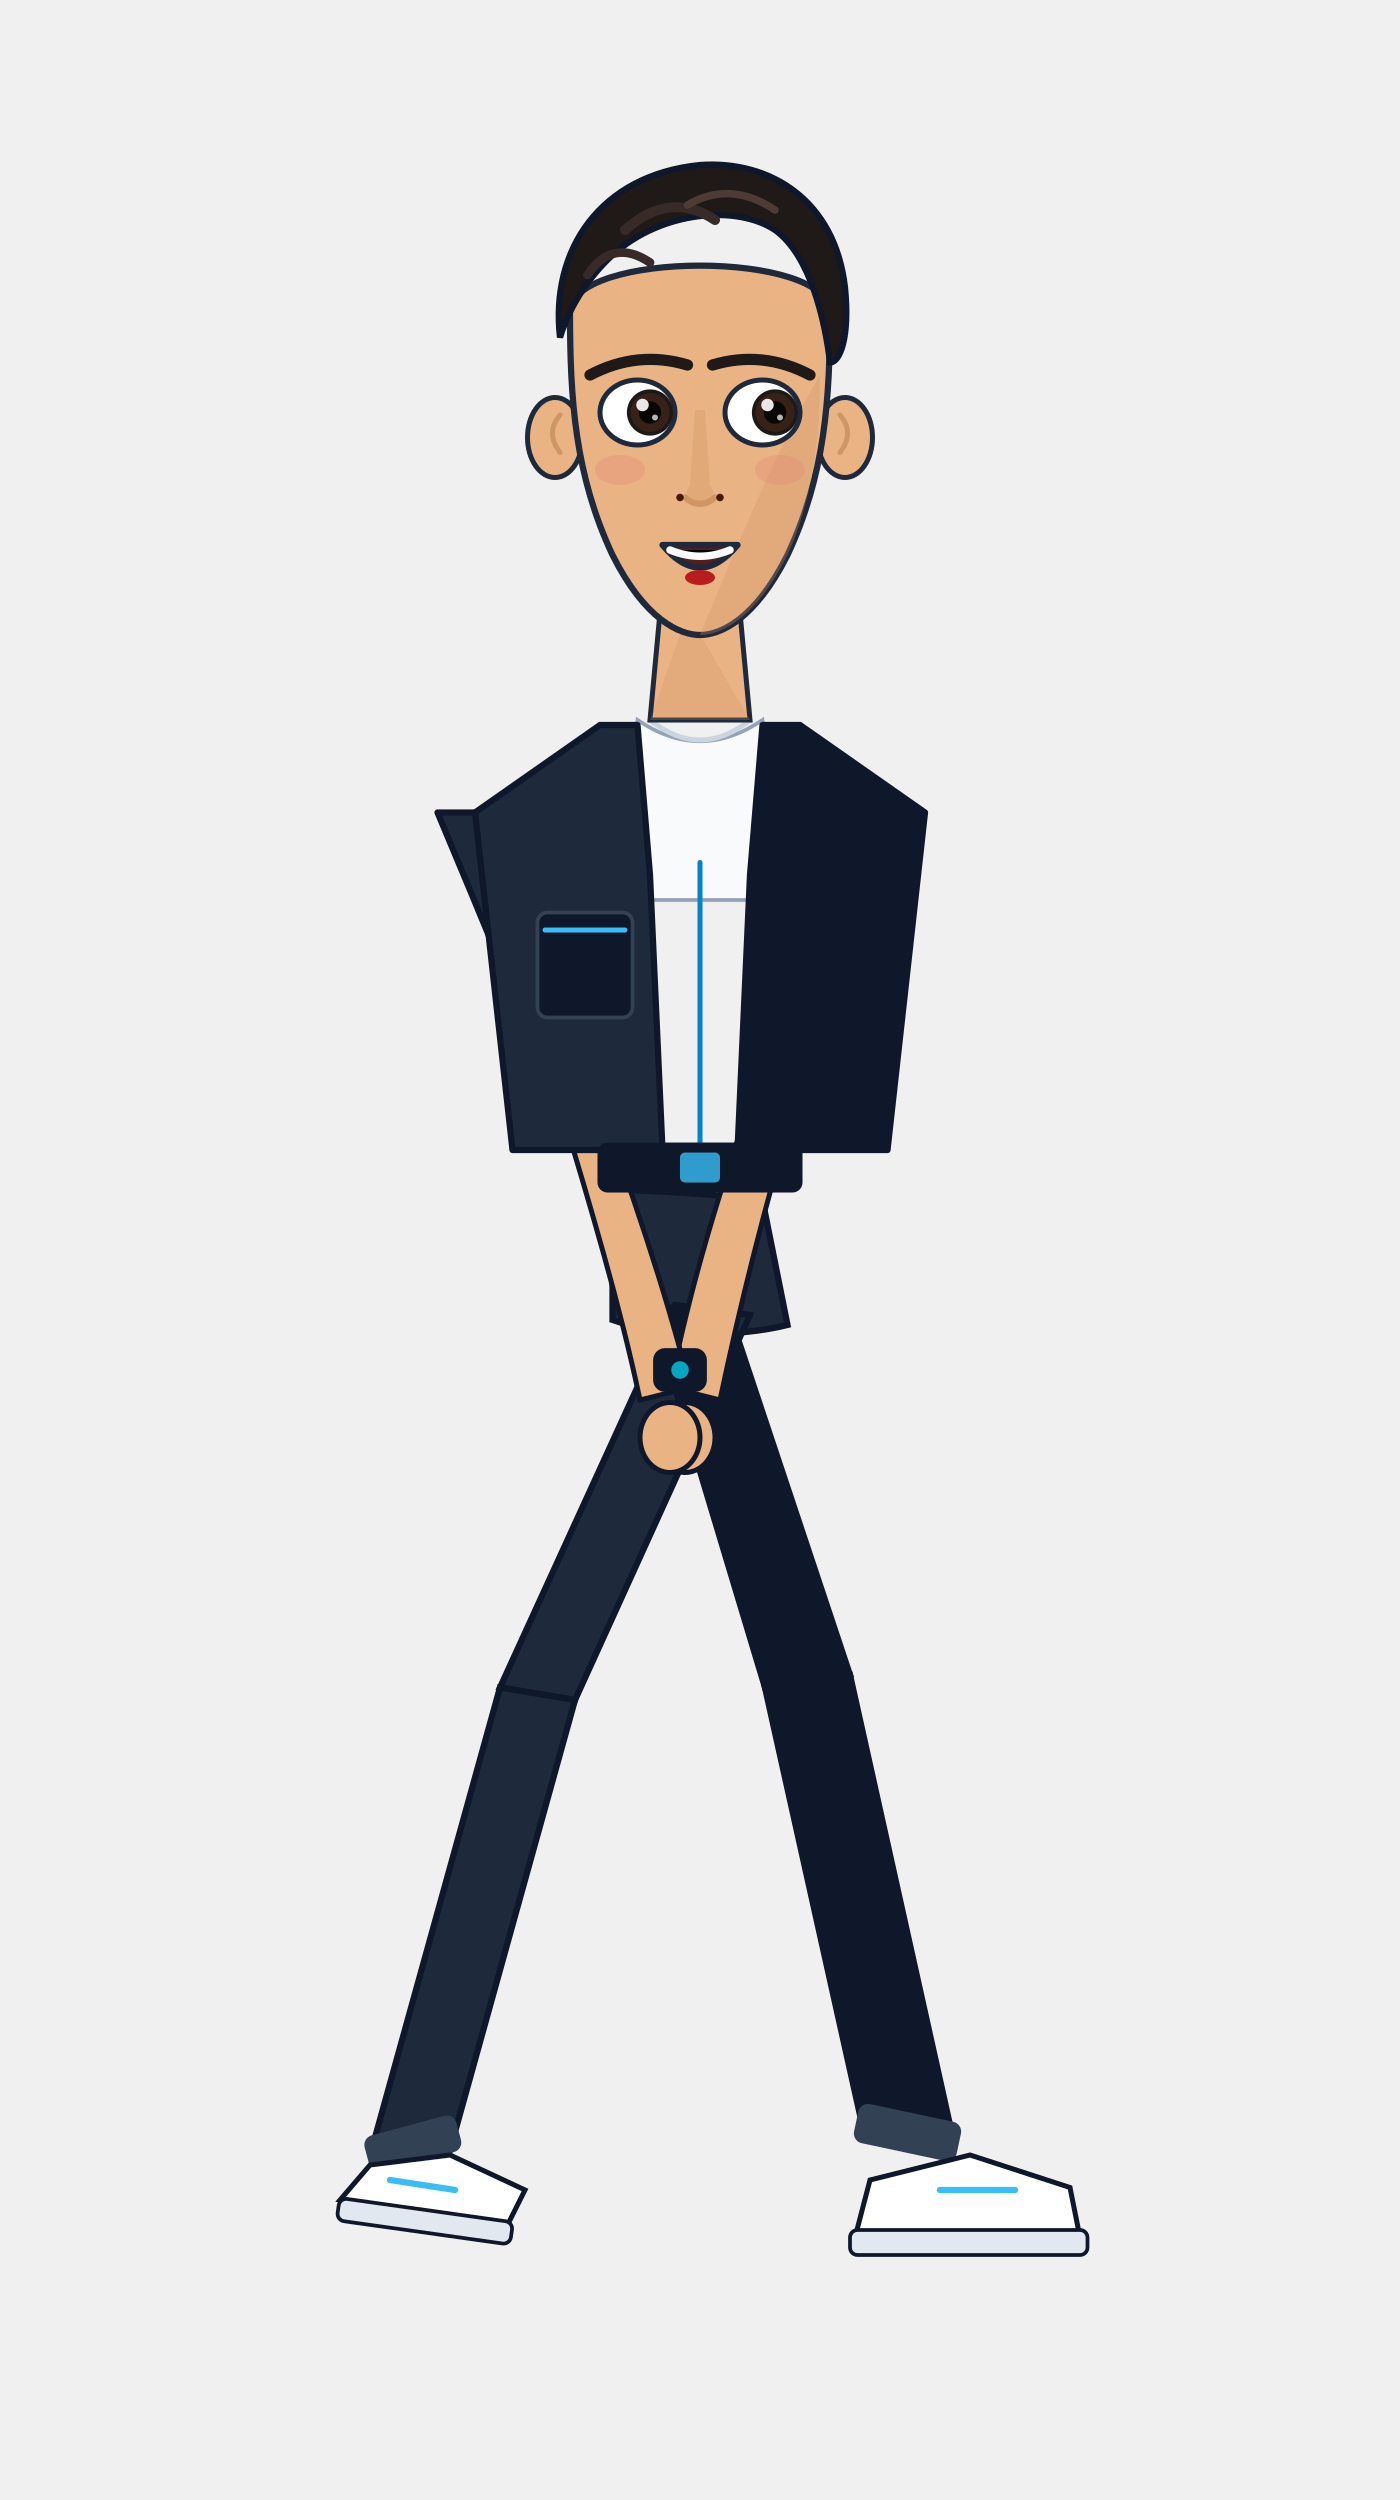
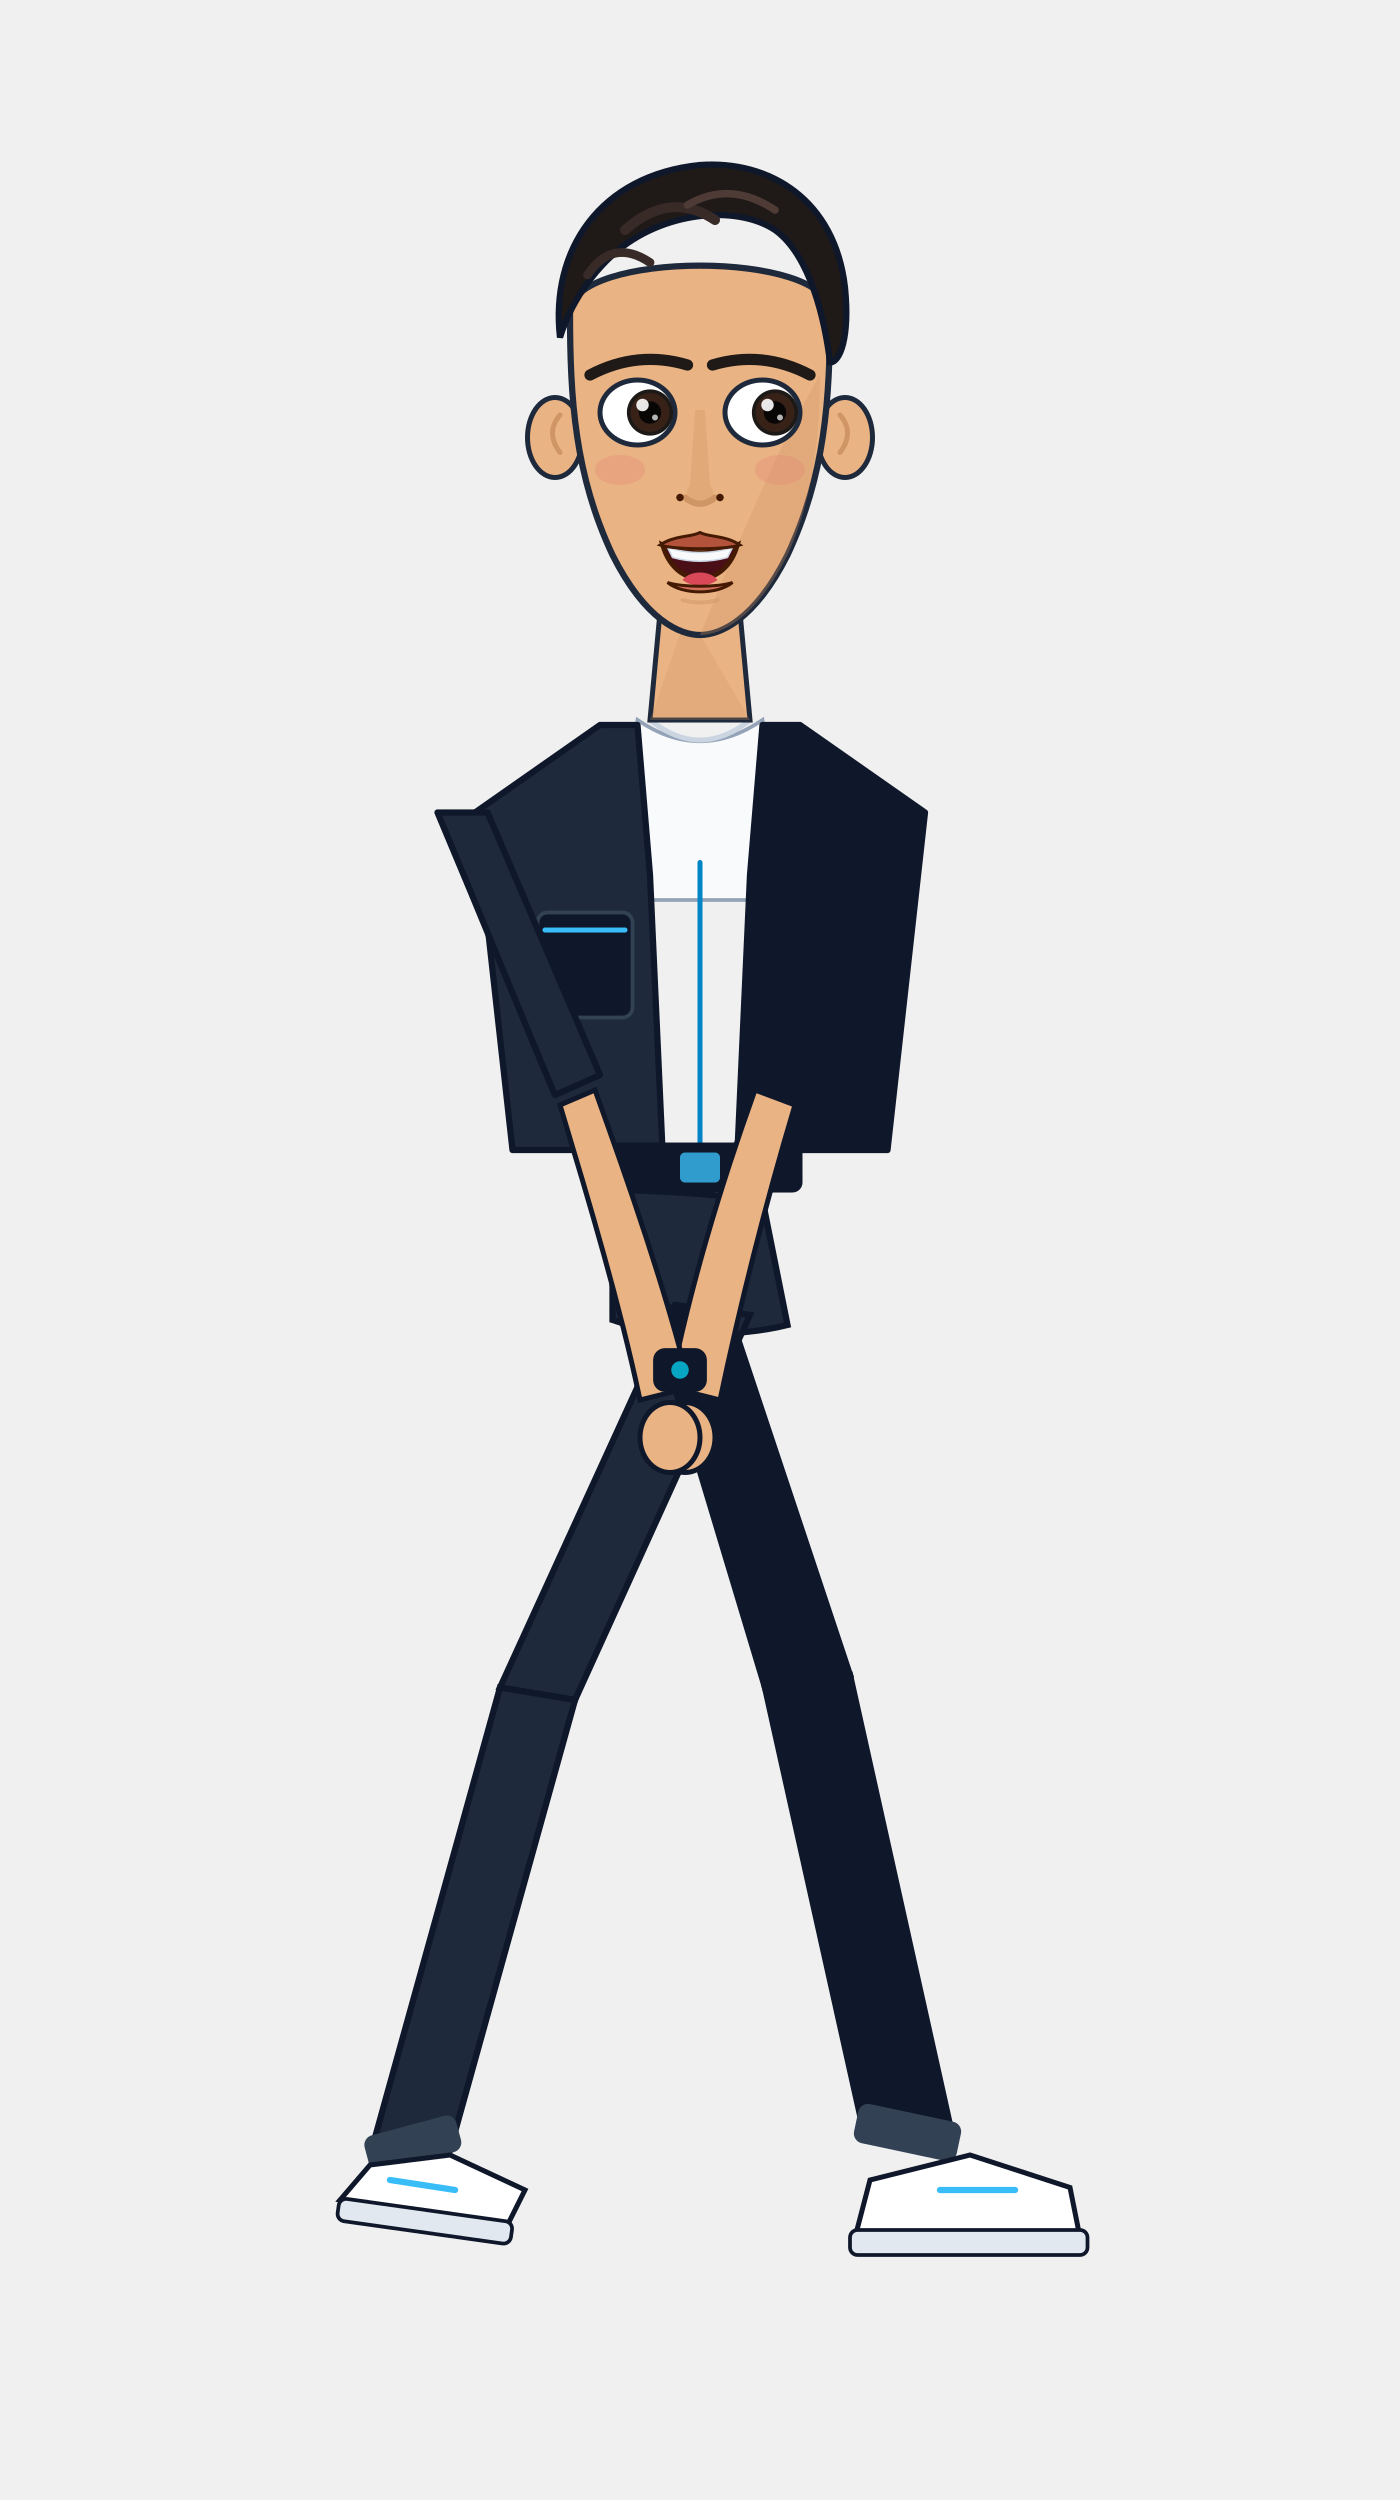
<svg xmlns="http://www.w3.org/2000/svg" viewBox="-30 50 560 1000" width="560" height="1000">
  <g id="modern_character_root">
    <path d="M 215 526 C 230 526, 260 528, 275 530 L 285 580 C 265 585, 235 585, 215 578 Z" fill="#1e293b" stroke="#0f172a" stroke-width="2.5" />
    <path d="M 240 572 L 270 576 L 200 730 L 170 725 Z" fill="#1e293b" stroke="#0f172a" stroke-width="2.5" />
    <path d="M 170 725 L 200 730 L 150 910 L 120 905 Z" fill="#1e293b" stroke="#0f172a" stroke-width="2.5" />
    <rect x="116" y="900" width="38" height="15" rx="4" fill="#334155" transform="rotate(-15 135 907)" />
    <path d="M 106 930 L 172 942 L 180 926 L 150 912 L 118 916 Z" fill="#ffffff" stroke="#0f172a" stroke-width="2" />
    <rect x="105" y="934" width="70" height="9" rx="3" fill="#e2e8f0" stroke="#0f172a" stroke-width="1.5" transform="rotate(8 140 938)" />
    <line x1="126" y1="922" x2="152" y2="926" stroke="#38bdf8" stroke-width="2.5" stroke-linecap="round" />
    <path d="M 230 572 L 262 576 L 310 720 L 276 725 Z" fill="#0f172a" stroke="#0f172a" stroke-width="2.5" />
    <path d="M 276 725 L 310 720 L 350 900 L 316 905 Z" fill="#0f172a" stroke="#0f172a" stroke-width="2.5" />
    <rect x="312" y="895" width="42" height="16" rx="4" fill="#334155" transform="rotate(12 333 903)" />
    <path d="M 312 945 L 402 945 L 398 925 L 358 912 L 318 922 Z" fill="#ffffff" stroke="#0f172a" stroke-width="2" />
    <rect x="310" y="942" width="95" height="10" rx="3" fill="#e2e8f0" stroke="#0f172a" stroke-width="1.5" />
    <line x1="346" y1="926" x2="376" y2="926" stroke="#38bdf8" stroke-width="2.5" stroke-linecap="round" />
-     <path d="M 315 375 C 300 410, 286 445, 270 480 L 288 488 C 302 455, 316 420, 335 375 Z" fill="#0f172a" stroke="#0f172a" stroke-width="2.5" stroke-linejoin="round" />
-     <path d="M 272 486 C 258 525, 246 565, 238 605 L 258 610 C 266 572, 276 532, 288 492 Z" fill="#eab383" stroke="#0f172a" stroke-width="2" />
-     <ellipse cx="244" cy="625" rx="12" ry="14" fill="#eab383" stroke="#0f172a" stroke-width="2" />
-     <path d="M 165 375 C 180 410, 195 445, 210 480 L 192 488 C 178 455, 164 420, 145 375 Z" fill="#1e293b" stroke="#0f172a" stroke-width="2.5" stroke-linejoin="round" />
-     <path d="M 208 486 C 222 525, 236 565, 246 605 L 226 610 C 218 572, 206 532, 194 492 Z" fill="#eab383" stroke="#0f172a" stroke-width="2" />
-     <rect x="232" y="590" width="20" height="16" rx="4" fill="#0f172a" stroke="#0f172a" stroke-width="1.5" />
-     <circle cx="242" cy="598" r="3.5" fill="#06b6d4" opacity="0.9" />
-     <ellipse cx="238" cy="625" rx="12" ry="14" fill="#eab383" stroke="#0f172a" stroke-width="2" />
    <path d="M 225 338 Q 250 355 275 338 L 285 410 L 215 410 Z" fill="#f8fafc" stroke="#94a3b8" stroke-width="1.5" />
    <path d="M 230 338 Q 250 354 270 338" stroke="#cbd5e1" stroke-width="2" fill="none" />
    <path d="M 210 340 L 160 375 L 175 510 L 235 510 L 230 400 L 225 340 Z" fill="#1e293b" stroke="#0f172a" stroke-width="2.5" stroke-linejoin="round" />
    <path d="M 290 340 L 340 375 L 325 510 L 265 510 L 270 400 L 275 340 Z" fill="#0f172a" stroke="#0f172a" stroke-width="2.5" stroke-linejoin="round" />
    <line x1="250" y1="395" x2="250" y2="510" stroke="#0284c7" stroke-width="2" stroke-linecap="round" />
    <rect x="185" y="415" width="38" height="42" rx="4" fill="#0f172a" stroke="#334155" stroke-width="1.5" />
    <line x1="188" y1="422" x2="220" y2="422" stroke="#38bdf8" stroke-width="2" stroke-linecap="round" />
    <rect x="210" y="508" width="80" height="18" rx="3" fill="#0f172a" stroke="#0f172a" stroke-width="2" />
    <rect x="242" y="511" width="16" height="12" rx="2" fill="#38bdf8" opacity="0.8" />
+     <path d="M 315 375 C 300 410, 286 445, 270 480 L 288 488 C 302 455, 316 420, 335 375 Z" fill="#0f172a" stroke="#0f172a" stroke-width="2.5" stroke-linejoin="round" />
+     <path d="M 272 486 C 258 525, 246 565, 238 605 L 258 610 C 266 572, 276 532, 288 492 Z" fill="#eab383" stroke="#0f172a" stroke-width="2" />
+     <ellipse cx="244" cy="625" rx="12" ry="14" fill="#eab383" stroke="#0f172a" stroke-width="2" />
+     <path d="M 165 375 C 180 410, 195 445, 210 480 L 192 488 C 178 455, 164 420, 145 375 Z" fill="#1e293b" stroke="#0f172a" stroke-width="2.5" stroke-linejoin="round" />
+     <path d="M 208 486 C 222 525, 236 565, 246 605 L 226 610 C 218 572, 206 532, 194 492 Z" fill="#eab383" stroke="#0f172a" stroke-width="2" />
+     <rect x="232" y="590" width="20" height="16" rx="4" fill="#0f172a" stroke="#0f172a" stroke-width="1.5" />
+     <circle cx="242" cy="598" r="3.5" fill="#06b6d4" opacity="0.9" />
+     <ellipse cx="238" cy="625" rx="12" ry="14" fill="#eab383" stroke="#0f172a" stroke-width="2" />
    <path d="M 234 295 L 230 338 L 270 338 L 266 295 Z" fill="#eab383" stroke="#1e293b" stroke-width="2" />
    <path d="M 245 295 L 230 338 L 270 338 Z" fill="#d09564" opacity="0.25" />
    <ellipse cx="192" cy="225" rx="11" ry="16" fill="#eab383" stroke="#1e293b" stroke-width="2" />
    <path d="M 194 216 Q 188 223 194 231" stroke="#d09564" stroke-width="2" fill="none" stroke-linecap="round" />
    <ellipse cx="308" cy="225" rx="11" ry="16" fill="#eab383" stroke="#1e293b" stroke-width="2" />
    <path d="M 306 216 Q 312 223 306 231" stroke="#d09564" stroke-width="2" fill="none" stroke-linecap="round" />
    <path d="M 198 175               C 198 150, 302 150, 302 175               C 302 210, 300 240, 285 272               C 272 298, 258 304, 250 304               C 242 304, 228 298, 215 272               C 200 240, 198 210, 198 175 Z" fill="#eab383" stroke="#1e293b" stroke-width="2.5" />
    <path d="M 250 304 C 258 304, 272 298, 285 272 C 295 250, 298 225, 298 200 C 280 230, 260 280, 250 304 Z" fill="#d09564" opacity="0.3" />
    <ellipse cx="218" cy="238" rx="10" ry="6" fill="#e28878" opacity="0.35" />
    <ellipse cx="282" cy="238" rx="10" ry="6" fill="#e28878" opacity="0.35" />
    <path d="M 194 185              C 190 150, 210 120, 250 116              C 278 114, 304 130, 308 165              C 310 185, 306 195, 302 195              C 300 178, 294 152, 280 142              C 265 132, 235 134, 215 152              C 202 164, 196 178, 194 185 Z" fill="#1f1917" stroke="#0f172a" stroke-width="2.5" />
    <path d="M 220 142 Q 238 126 256 138" stroke="#382a26" stroke-width="4" stroke-linecap="round" fill="none" />
    <path d="M 245 132 Q 262 122 280 134" stroke="#4e3b36" stroke-width="3" stroke-linecap="round" fill="none" />
    <path d="M 205 160 Q 215 145 230 155" stroke="#382a26" stroke-width="3.5" stroke-linecap="round" fill="none" />
    <path d="M 206 200 Q 225 190 245 196" stroke="#1f1917" stroke-width="4.5" stroke-linecap="round" fill="none" />
    <path d="M 255 196 Q 275 190 294 200" stroke="#1f1917" stroke-width="4.5" stroke-linecap="round" fill="none" />
    <ellipse cx="225" cy="215" rx="15" ry="13" fill="#ffffff" stroke="#1e293b" stroke-width="2" />
    <circle cx="230" cy="215" r="8.5" fill="#382218" stroke="#1c1917" stroke-width="1.5" />
    <circle cx="230" cy="215" r="4.5" fill="#090706" />
    <circle cx="227" cy="212" r="2.5" fill="#ffffff" opacity="0.9" />
    <circle cx="232" cy="217" r="1.2" fill="#ffffff" opacity="0.7" />
    <ellipse cx="275" cy="215" rx="15" ry="13" fill="#ffffff" stroke="#1e293b" stroke-width="2" />
    <circle cx="280" cy="215" r="8.5" fill="#382218" stroke="#1c1917" stroke-width="1.5" />
    <circle cx="280" cy="215" r="4.5" fill="#090706" />
    <circle cx="277" cy="212" r="2.5" fill="#ffffff" opacity="0.9" />
    <circle cx="282" cy="217" r="1.2" fill="#ffffff" opacity="0.7" />
    <path d="M 248 214 L 246 244 Q 242 250 250 252 Q 258 250 254 244 L 252 214" fill="#d09564" opacity="0.35" />
    <path d="M 244 249 Q 250 254 256 249" stroke="#d09564" stroke-width="2.5" stroke-linecap="round" fill="none" />
    <circle cx="242" cy="249" r="1.5" fill="#451a03" />
    <circle cx="258" cy="249" r="1.5" fill="#451a03" />
-     <path d="M 235 268 Q 250 286 265 268 Z" fill="#581c1c" stroke="#1e293b" stroke-width="2.5" stroke-linejoin="round" />
-     <path d="M 238 270 Q 250 275 262 270" stroke="#f8fafc" stroke-width="3" stroke-linecap="round" />
-     <ellipse cx="250" cy="281" rx="6" ry="3" fill="#b91c1c" />
+     <path d="M 235 268 C 240 286, 260 286, 265 268 C 258 272, 242 272, 235 268 Z" fill="#4a0e17" stroke="#451a03" stroke-width="1.8" />
+     <path d="M 237 269 Q 250 273 263 269 L 261 273 Q 250 276 239 273 Z" fill="#f8fafc" stroke="#cbd5e1" stroke-width="0.6" />
+     <path d="M 243 282 C 246 278, 254 278, 257 282 C 253 285, 247 285, 243 282 Z" fill="#d94858" />
+     <path d="M 234 268 C 240 264, 246 265, 250 263 C 254 265, 260 264, 266 268 C 260 270, 240 270, 234 268 Z" fill="#b4533c" stroke="#451a03" stroke-width="1.2" />
+     <path d="M 237 283 C 243 288, 257 288, 263 283 C 257 285, 243 285, 237 283 Z" fill="#cf705c" stroke="#451a03" stroke-width="1.2" />
+     <path d="M 243 290 Q 250 292 257 290" stroke="#d09564" stroke-width="1.6" fill="none" opacity="0.5" stroke-linecap="round" />
  </g>
</svg>
